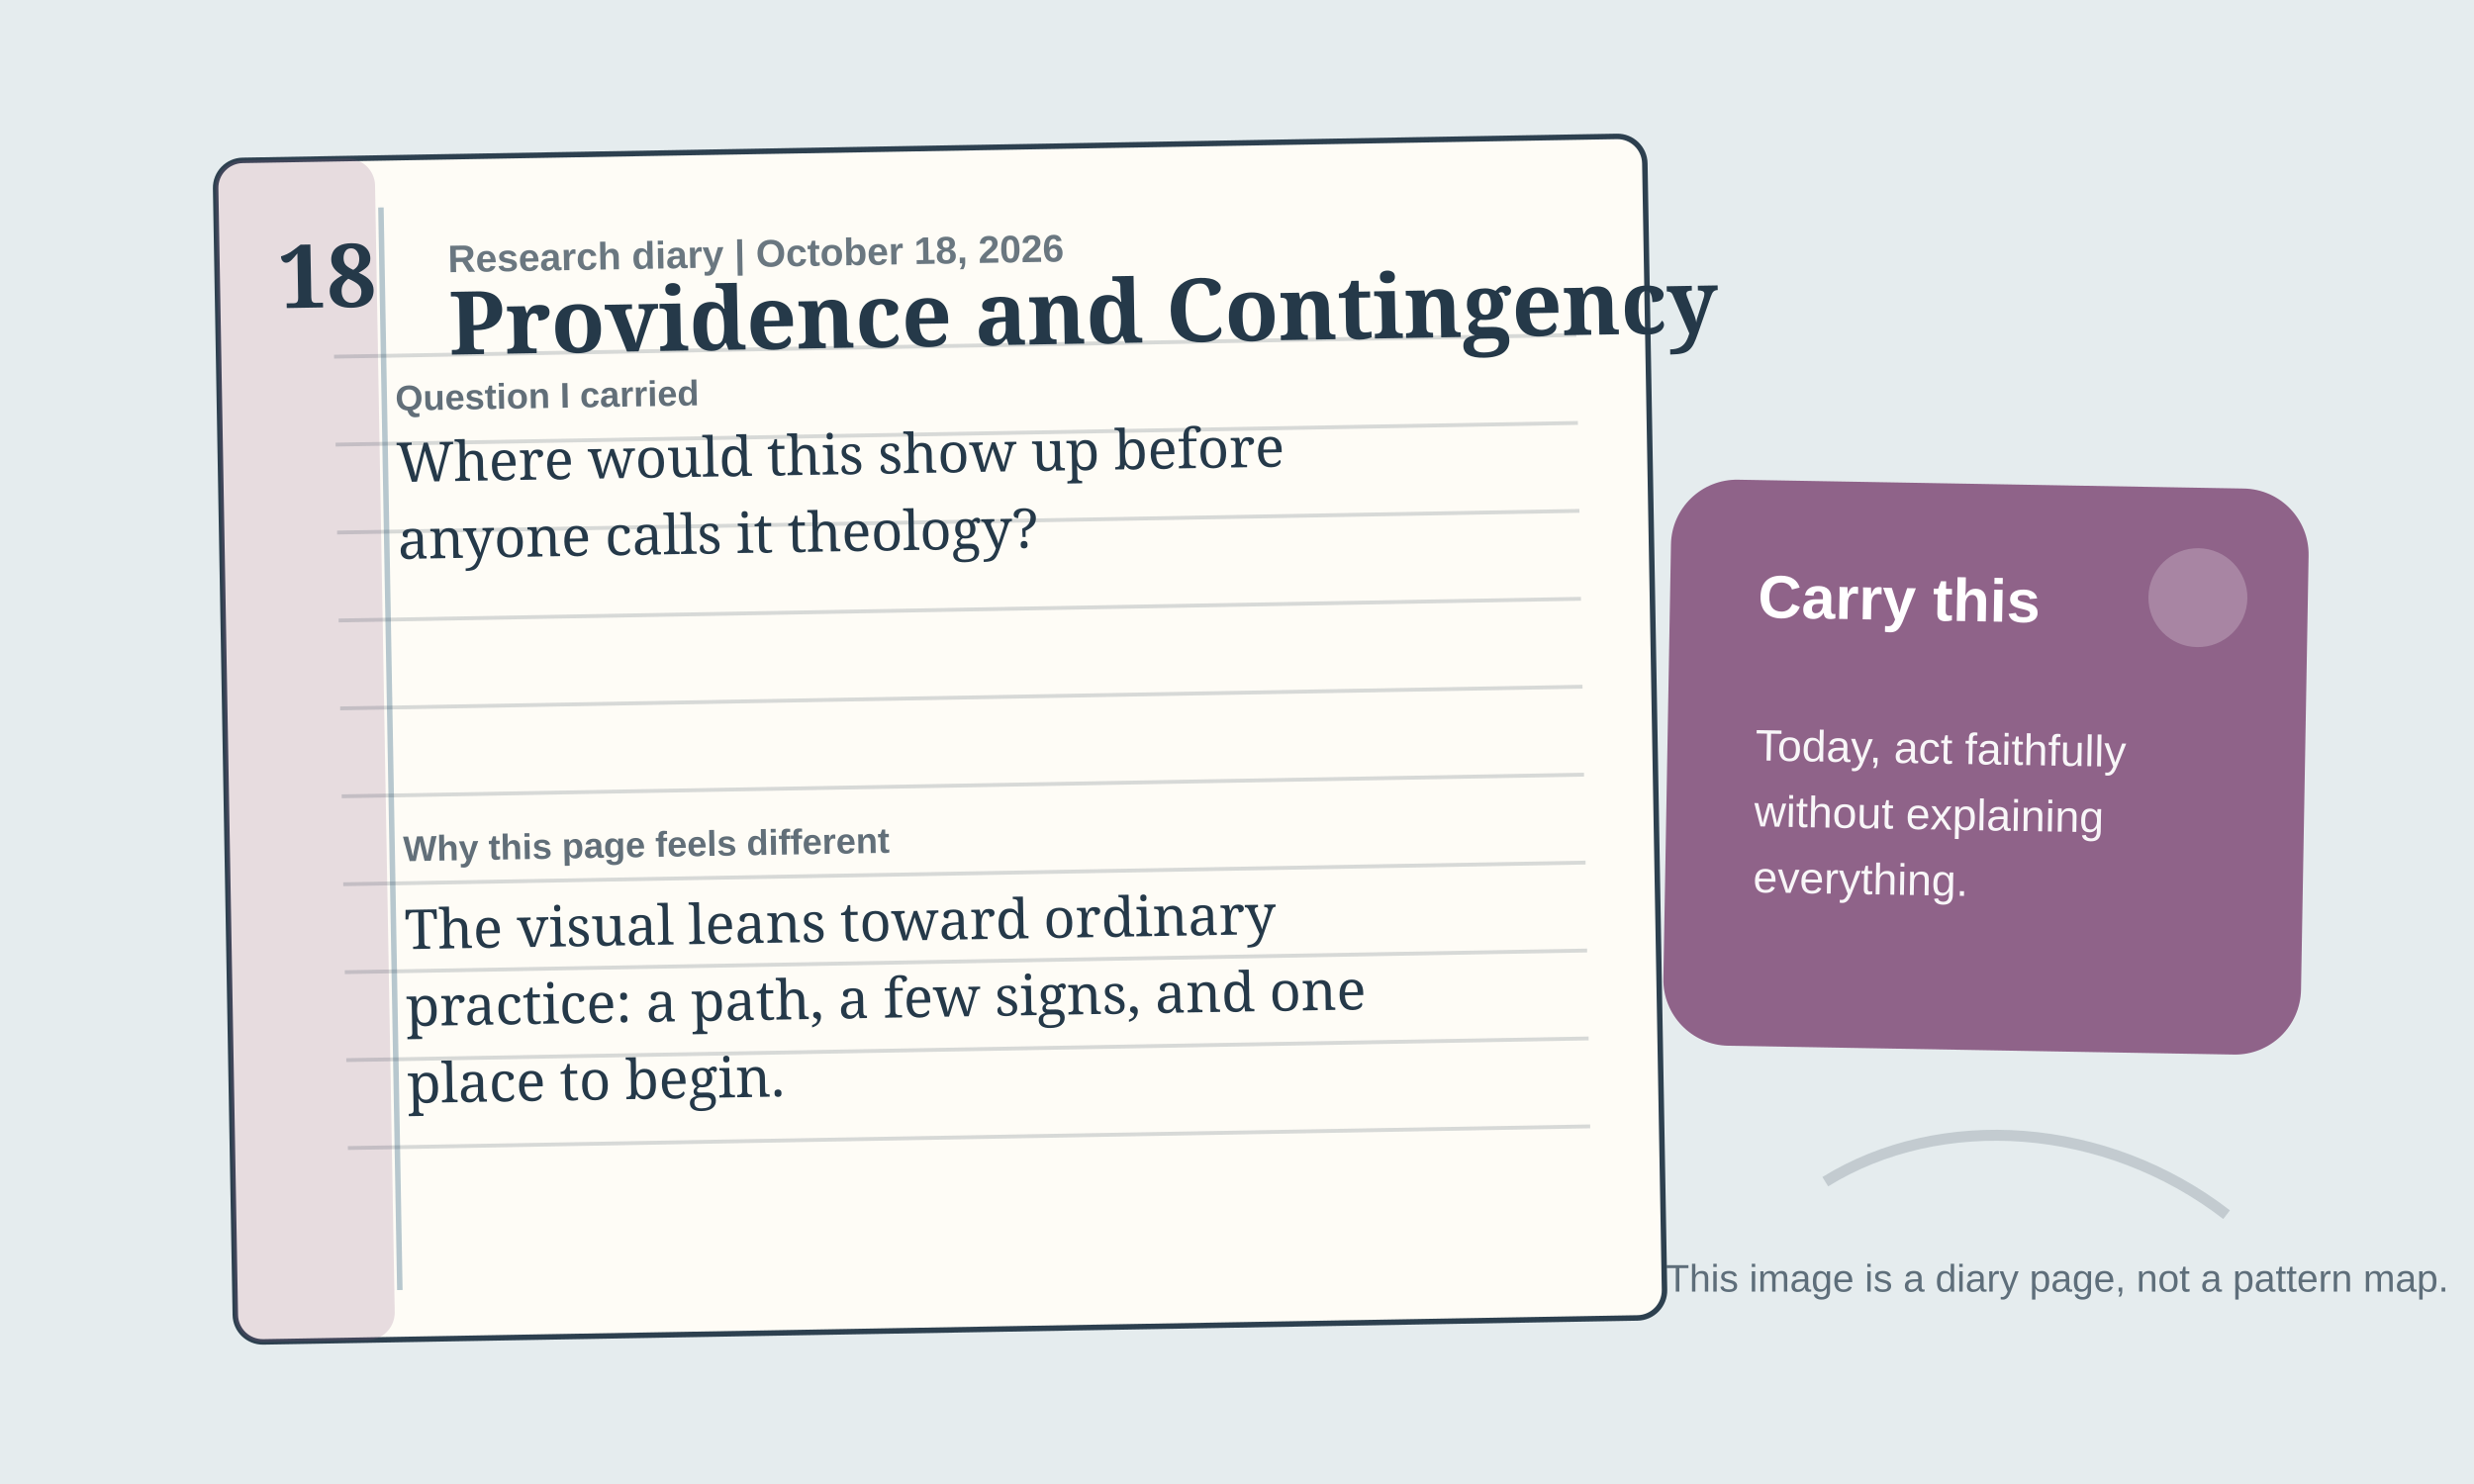
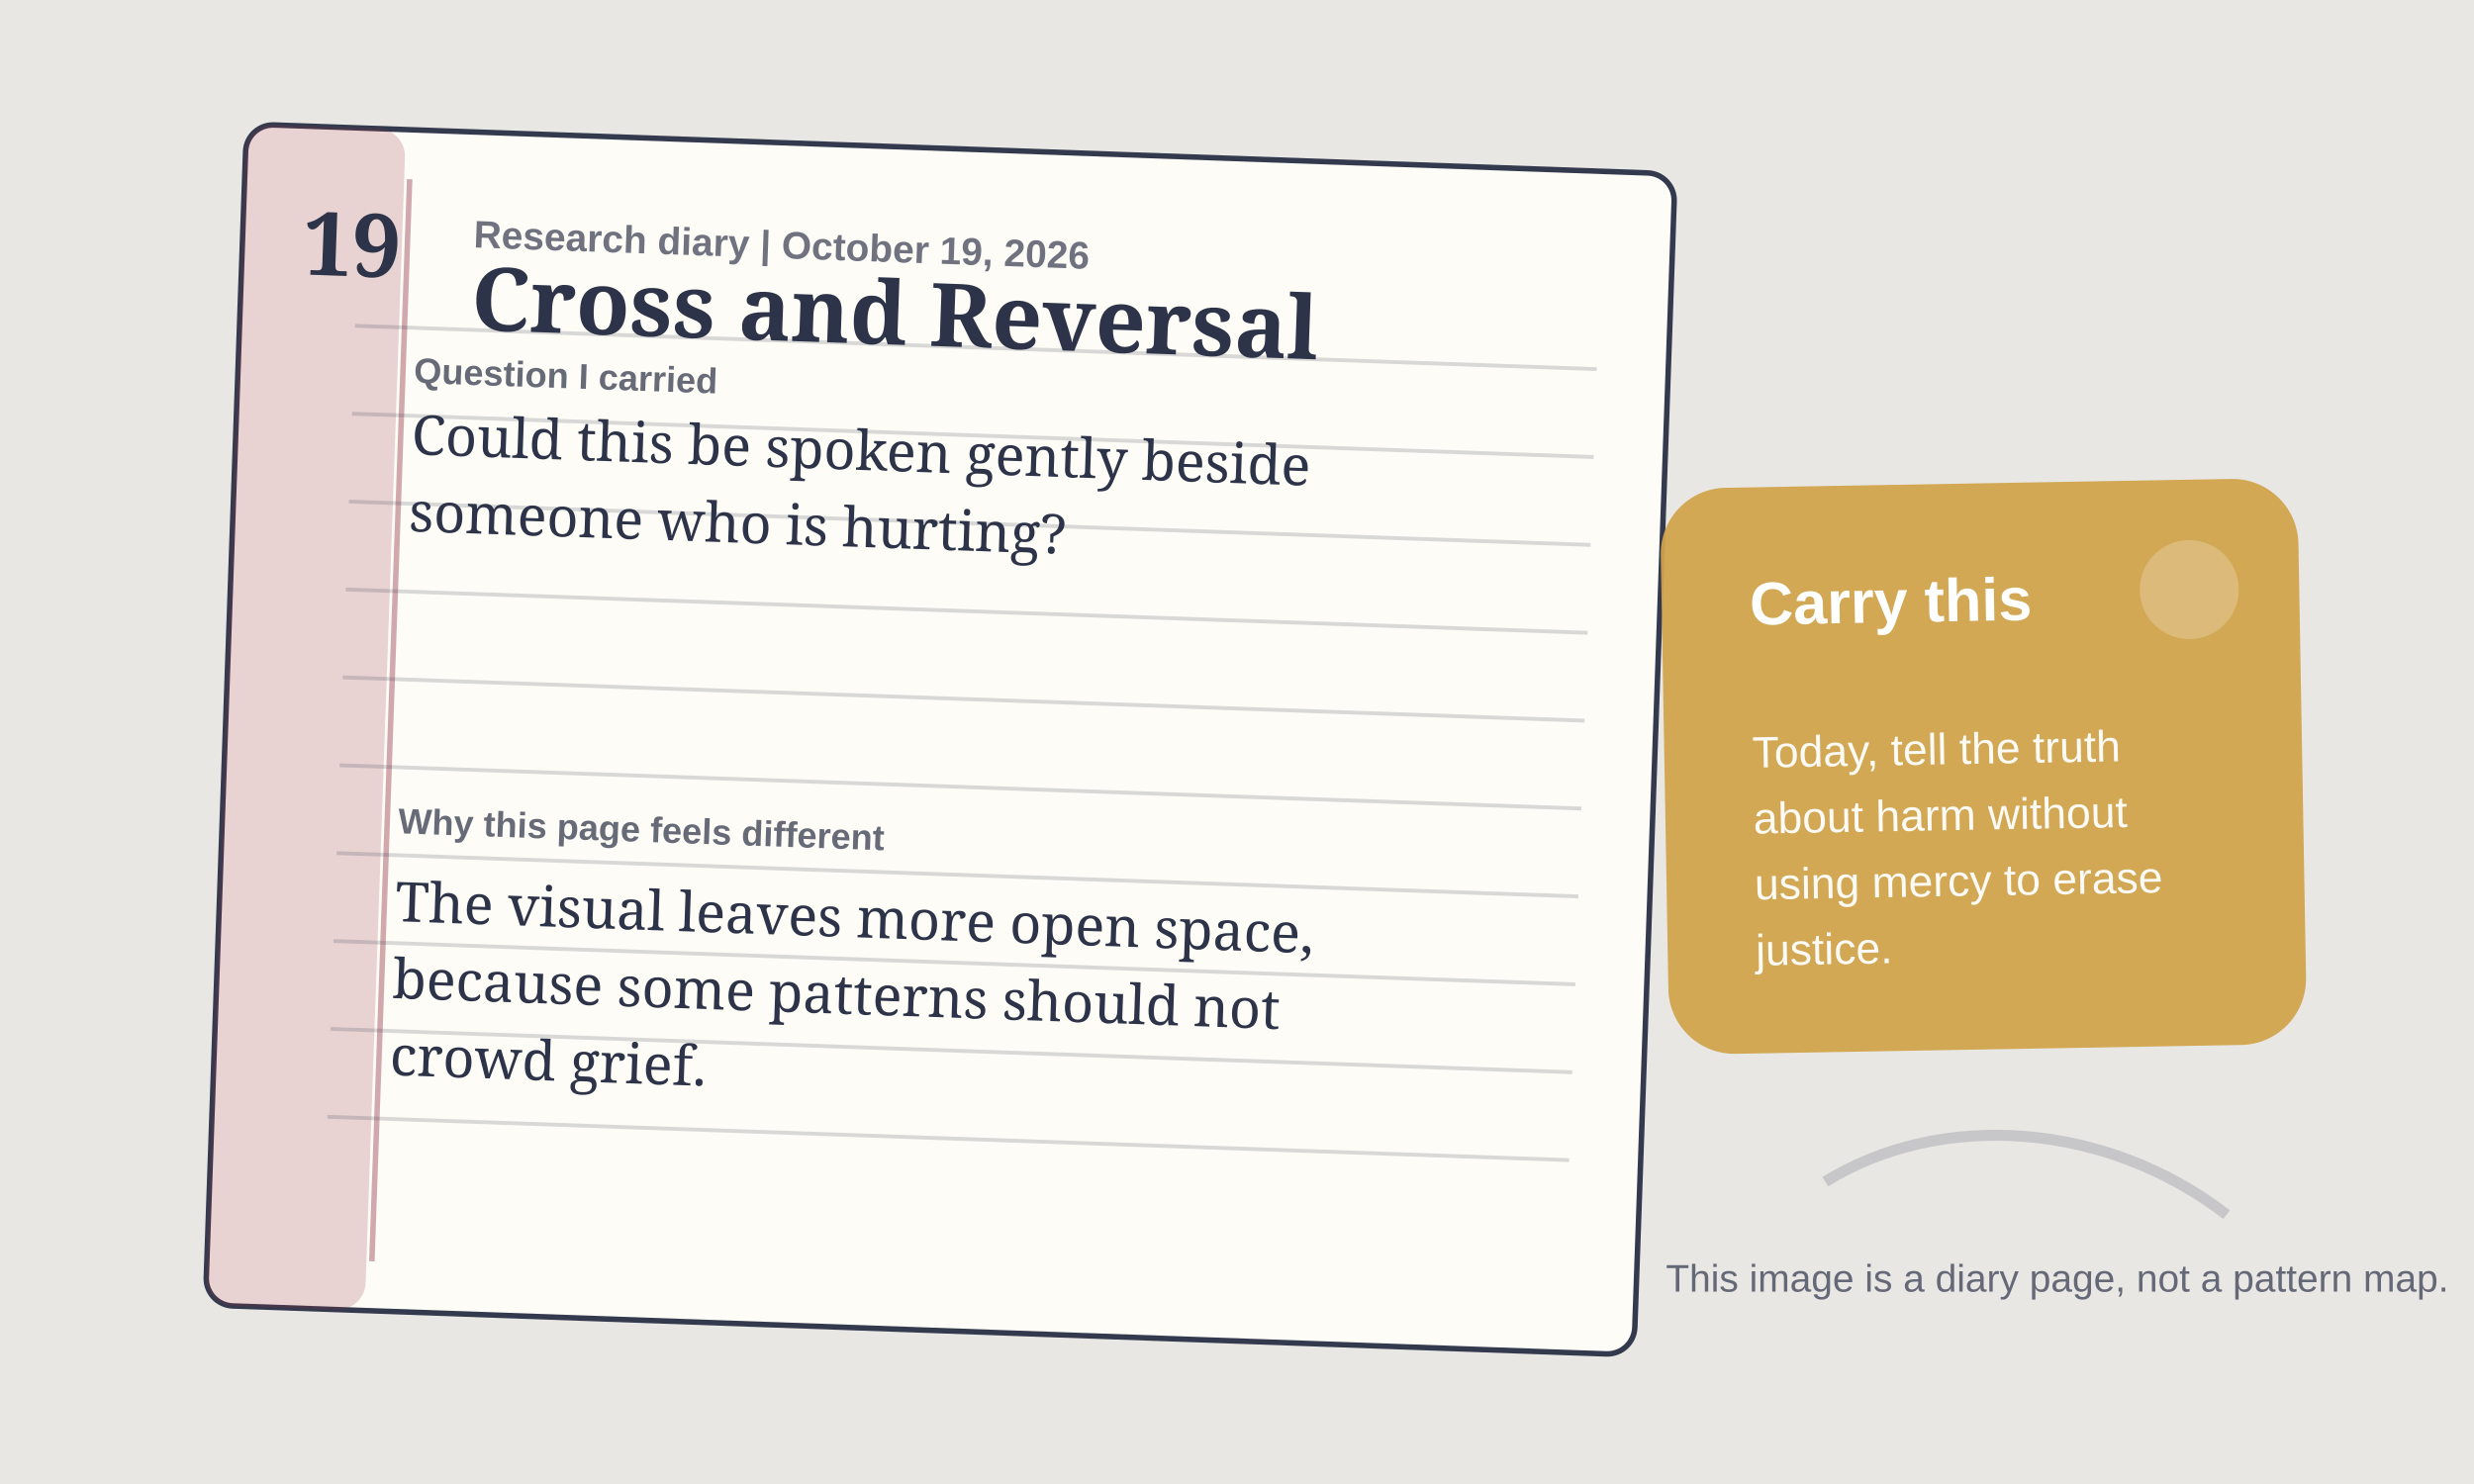
<svg xmlns="http://www.w3.org/2000/svg" width="900" height="540" viewBox="0 0 900 540" role="img" aria-labelledby="title desc">
  <style>
-     .eyebrow { font: 700 14px Arial, sans-serif; letter-spacing: 0; fill: #253949; opacity: 0.68; }
-     .title { font: 700 32px Georgia, serif; letter-spacing: 0; fill: #253949; }
-     .diary { font: 20px Georgia, serif; letter-spacing: 0; fill: #253949; }
-     .label { font: 700 13px Arial, sans-serif; letter-spacing: 0; fill: #253949; opacity: 0.72; }
+     .eyebrow { font: 700 14px Arial, sans-serif; letter-spacing: 0; fill: #2d3348; opacity: 0.68; }
+     .title { font: 700 32px Georgia, serif; letter-spacing: 0; fill: #2d3348; }
+     .diary { font: 20px Georgia, serif; letter-spacing: 0; fill: #2d3348; }
+     .label { font: 700 13px Arial, sans-serif; letter-spacing: 0; fill: #2d3348; opacity: 0.72; }
    .cardtitle { font: 700 22px Arial, sans-serif; letter-spacing: 0; fill: #ffffff; }
    .cardtext { font: 16px Arial, sans-serif; letter-spacing: 0; fill: #ffffff; opacity: 0.94; }
-     .small { font: 14px Arial, sans-serif; letter-spacing: 0; fill: #253949; opacity: 0.70; }
+     .small { font: 14px Arial, sans-serif; letter-spacing: 0; fill: #2d3348; opacity: 0.70; }
  </style>
-   <rect width="900" height="540" fill="#eef4f7" />
-   <rect x="0" y="0" width="900" height="540" fill="#253949" opacity="0.05" />
-   <g transform="rotate(-1 340 270)">
-     <rect x="82" y="54" width="520" height="430" rx="10" fill="#fffdf7" stroke="#253949" stroke-width="2" opacity="0.96" />
-     <rect x="82" y="54" width="58" height="430" rx="10" fill="#8a5a83" opacity="0.20" />
-     <line x1="142" y1="72" x2="142" y2="466" stroke="#4d7890" stroke-width="2" opacity="0.40" />
-     <line x1="124" y1="126" x2="576" y2="126" stroke="#253949" stroke-width="1.4" opacity="0.18" />
-     <line x1="124" y1="158" x2="576" y2="158" stroke="#253949" stroke-width="1.4" opacity="0.18" />
-     <line x1="124" y1="190" x2="576" y2="190" stroke="#253949" stroke-width="1.4" opacity="0.18" />
-     <line x1="124" y1="222" x2="576" y2="222" stroke="#253949" stroke-width="1.4" opacity="0.18" />
-     <line x1="124" y1="254" x2="576" y2="254" stroke="#253949" stroke-width="1.4" opacity="0.18" />
-     <line x1="124" y1="286" x2="576" y2="286" stroke="#253949" stroke-width="1.4" opacity="0.18" />
-     <line x1="124" y1="318" x2="576" y2="318" stroke="#253949" stroke-width="1.4" opacity="0.18" />
-     <line x1="124" y1="350" x2="576" y2="350" stroke="#253949" stroke-width="1.4" opacity="0.18" />
-     <line x1="124" y1="382" x2="576" y2="382" stroke="#253949" stroke-width="1.4" opacity="0.18" />
-     <line x1="124" y1="414" x2="576" y2="414" stroke="#253949" stroke-width="1.4" opacity="0.18" />
-     <text x="166" y="96" class="eyebrow">Research diary | October 18, 2026</text>
-     <text x="166" y="126" class="title">Providence and Contingency</text>
+   <rect width="900" height="540" fill="#f2f0ec" />
+   <rect x="0" y="0" width="900" height="540" fill="#2d3348" opacity="0.05" />
+   <g transform="rotate(2 340 270)">
+     <rect x="82" y="54" width="520" height="430" rx="10" fill="#fffdf7" stroke="#2d3348" stroke-width="2" opacity="0.96" />
+     <rect x="82" y="54" width="58" height="430" rx="10" fill="#8f2d3f" opacity="0.20" />
+     <line x1="142" y1="72" x2="142" y2="466" stroke="#8f2d3f" stroke-width="2" opacity="0.40" />
+     <line x1="124" y1="126" x2="576" y2="126" stroke="#2d3348" stroke-width="1.4" opacity="0.18" />
+     <line x1="124" y1="158" x2="576" y2="158" stroke="#2d3348" stroke-width="1.4" opacity="0.18" />
+     <line x1="124" y1="190" x2="576" y2="190" stroke="#2d3348" stroke-width="1.4" opacity="0.18" />
+     <line x1="124" y1="222" x2="576" y2="222" stroke="#2d3348" stroke-width="1.4" opacity="0.18" />
+     <line x1="124" y1="254" x2="576" y2="254" stroke="#2d3348" stroke-width="1.4" opacity="0.18" />
+     <line x1="124" y1="286" x2="576" y2="286" stroke="#2d3348" stroke-width="1.4" opacity="0.18" />
+     <line x1="124" y1="318" x2="576" y2="318" stroke="#2d3348" stroke-width="1.4" opacity="0.18" />
+     <line x1="124" y1="350" x2="576" y2="350" stroke="#2d3348" stroke-width="1.4" opacity="0.18" />
+     <line x1="124" y1="382" x2="576" y2="382" stroke="#2d3348" stroke-width="1.4" opacity="0.18" />
+     <line x1="124" y1="414" x2="576" y2="414" stroke="#2d3348" stroke-width="1.4" opacity="0.18" />
+     <text x="166" y="96" class="eyebrow">Research diary | October 19, 2026</text>
+     <text x="166" y="126" class="title">Cross and Reversal</text>
    <text x="146" y="146" class="label">Question I carried</text>
-     <text x="104" y="108" class="title">18</text>
+     <text x="104" y="108" class="title">19</text>
  </g>
-   <g transform="rotate(-1 340 270)">
-     <text x="146" y="172" class="diary">Where would this show up before</text>
-     <text x="146" y="200" class="diary">anyone calls it theology?</text>
+   <g transform="rotate(2 340 270)">
+     <text x="146" y="172" class="diary">Could this be spoken gently beside</text>
+     <text x="146" y="200" class="diary">someone who is hurting?</text>
    <text x="146" y="310" class="label">Why this page feels different</text>
-     <text x="146" y="342" class="diary">The visual leans toward ordinary</text>
-     <text x="146" y="370" class="diary">practice: a path, a few signs, and one</text>
-     <text x="146" y="398" class="diary">place to begin.</text>
+     <text x="146" y="342" class="diary">The visual leaves more open space,</text>
+     <text x="146" y="370" class="diary">because some patterns should not</text>
+     <text x="146" y="398" class="diary">crowd grief.</text>
  </g>
-   <g transform="rotate(1 714 306)">
-     <rect x="606" y="176" width="232" height="206" rx="24" fill="#8a5a83" opacity="0.94" />
+   <g transform="rotate(-1 714 306)">
+     <rect x="606" y="176" width="232" height="206" rx="24" fill="#d0a44c" opacity="0.94" />
    <circle cx="798" cy="216" r="18" fill="#ffffff" opacity="0.22" />
    <text x="638" y="226" class="cardtitle">Carry this</text>
-     <text x="638" y="278" class="cardtext">Today, act faithfully</text>
-     <text x="638" y="302" class="cardtext">without explaining</text>
-     <text x="638" y="326" class="cardtext">everything.</text>
+     <text x="638" y="278" class="cardtext">Today, tell the truth</text>
+     <text x="638" y="302" class="cardtext">about harm without</text>
+     <text x="638" y="326" class="cardtext">using mercy to erase</text>
+     <text x="638" y="350" class="cardtext">justice.</text>
  </g>
-   <path d="M664 430 C706 404 766 408 810 442" fill="none" stroke="#253949" stroke-width="4" opacity="0.18" />
+   <path d="M664 430 C706 404 766 408 810 442" fill="none" stroke="#2d3348" stroke-width="4" opacity="0.18" />
  <text x="606" y="470" class="small">This image is a diary page, not a pattern map.</text>
</svg>
